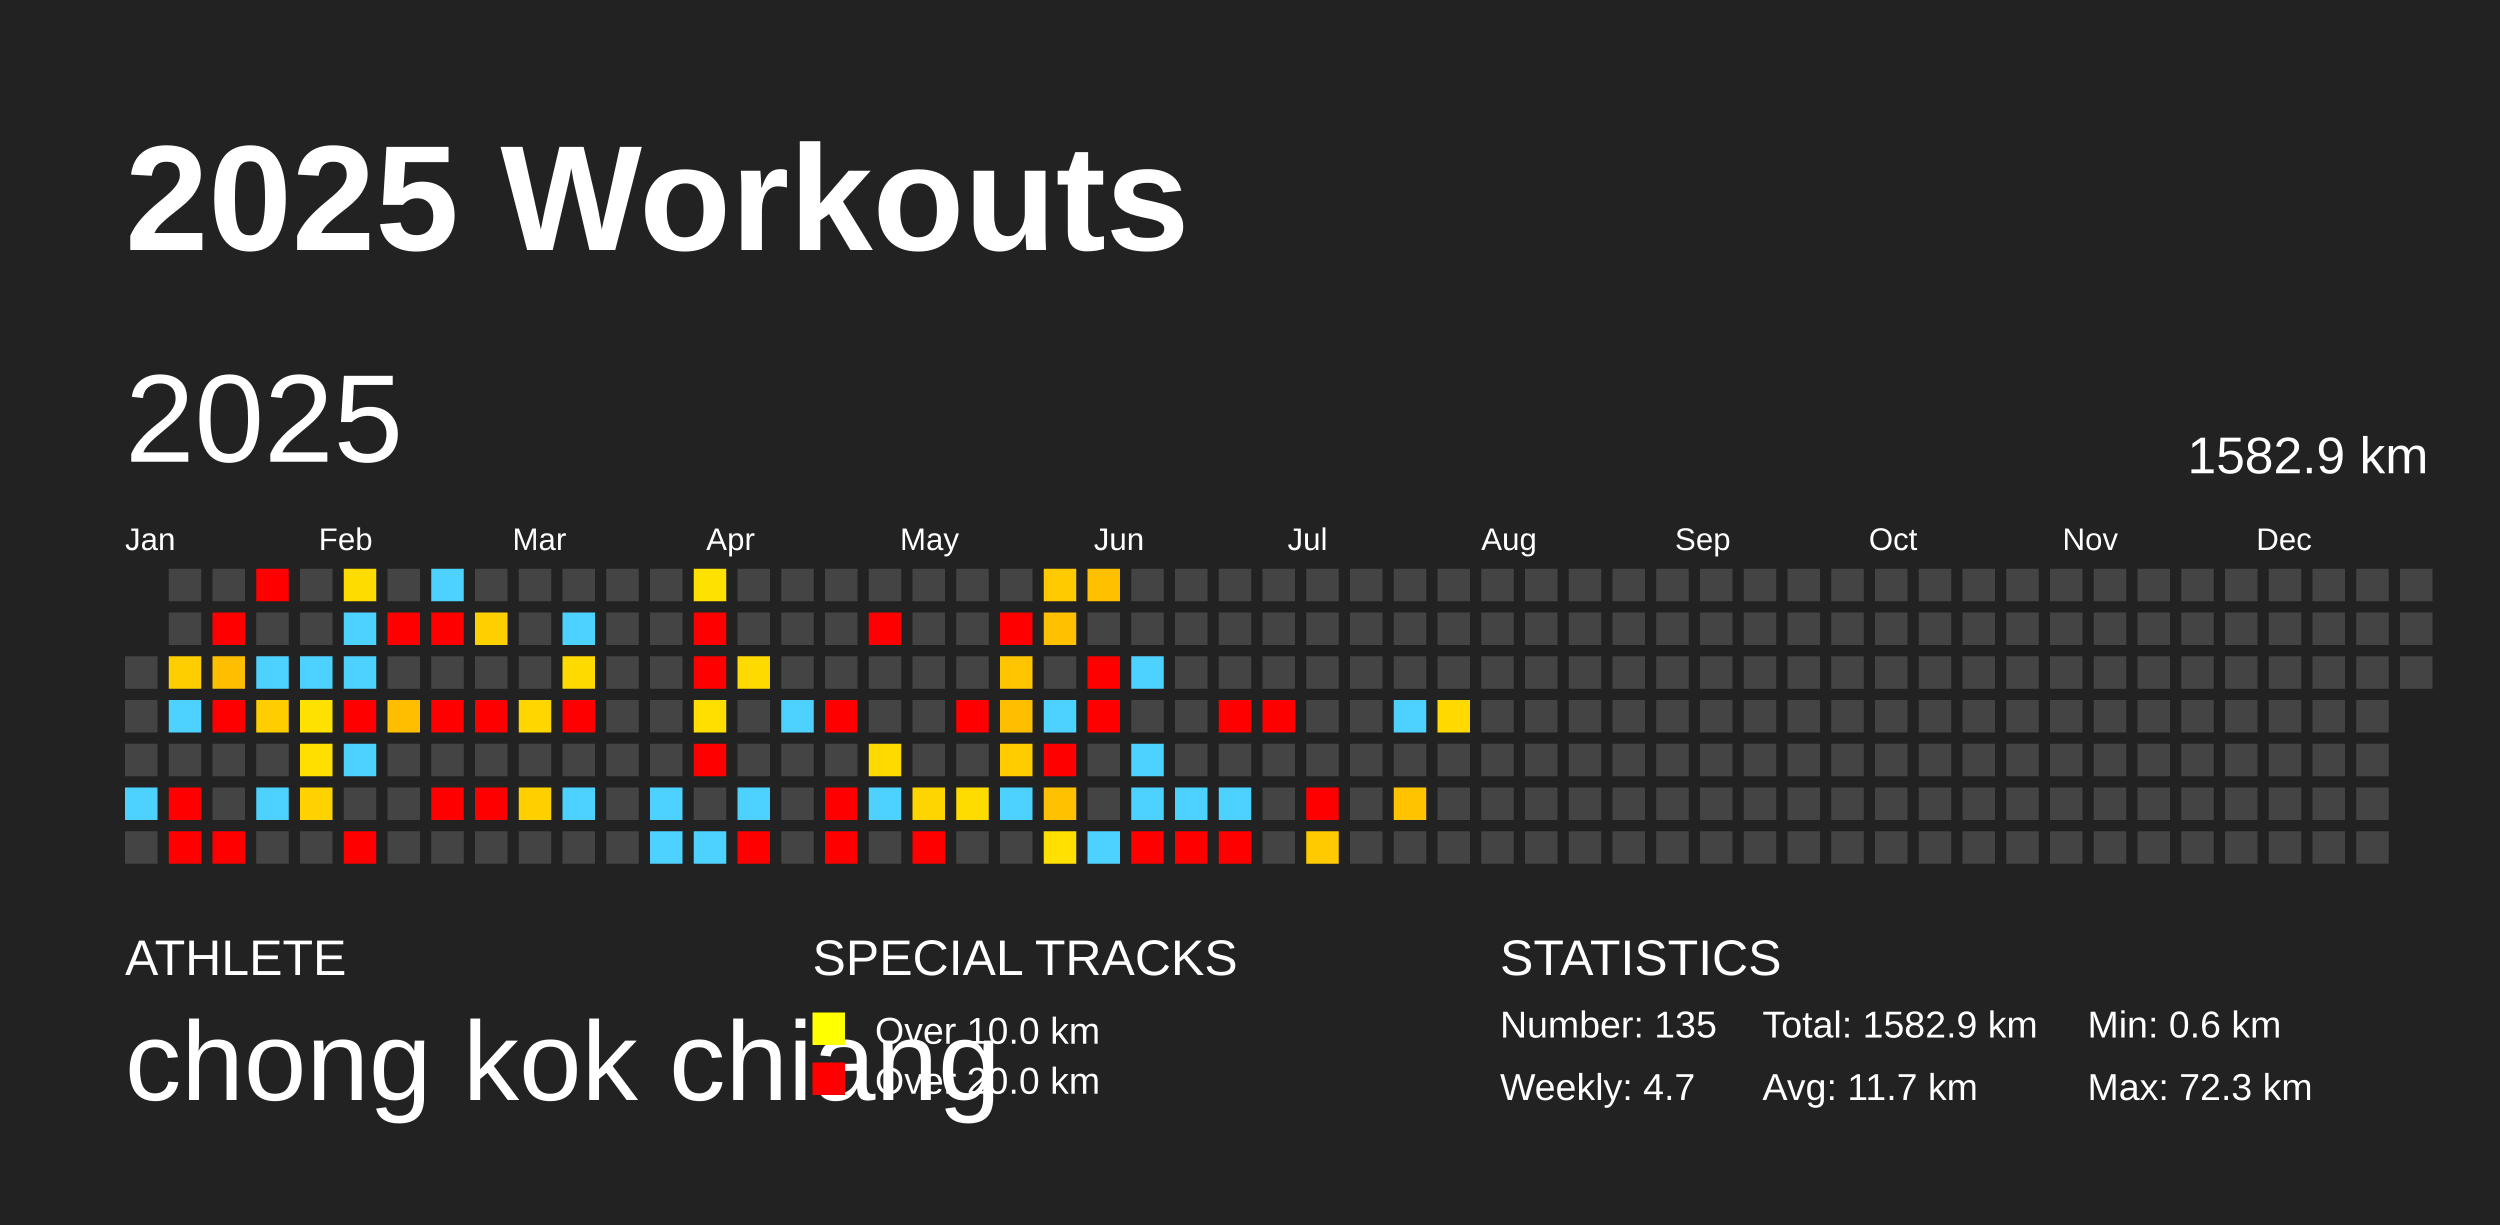
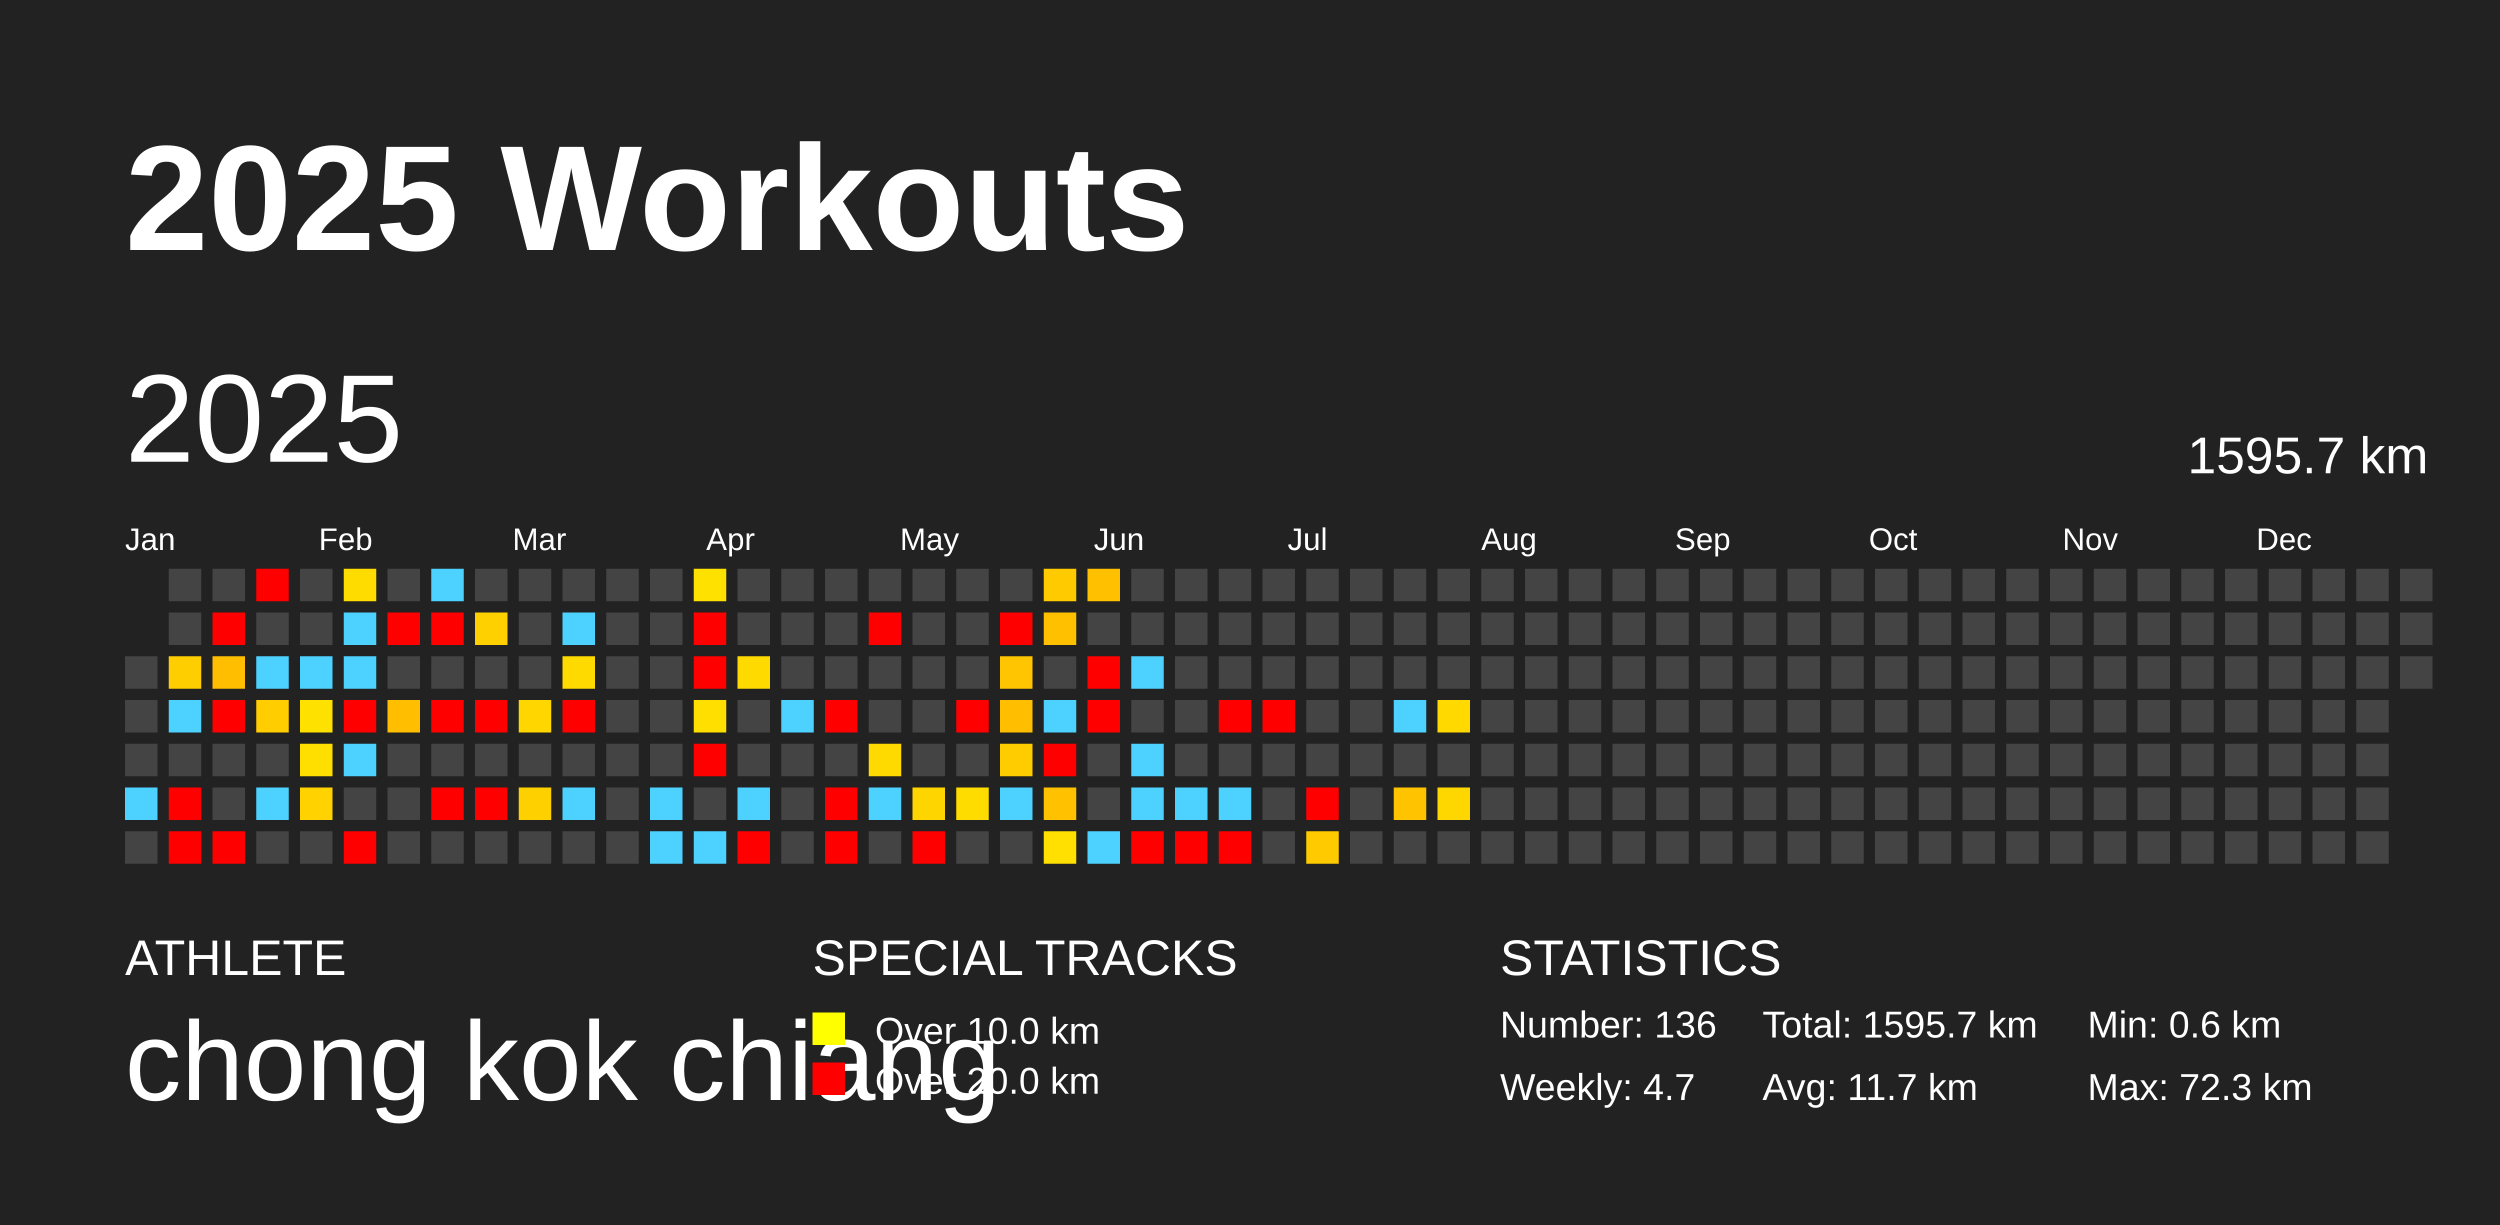
<svg xmlns="http://www.w3.org/2000/svg" baseProfile="full" height="98mm" version="1.1" viewBox="0,0,200,98" width="200mm">
  <defs />
  <rect fill="#222222" height="98" width="200" x="0" y="0" />
  <text fill="#FFFFFF" style="font-size:12px; font-family:Arial; font-weight:bold;" x="10" y="20">2025 Workouts</text>
  <text fill="#FFFFFF" style="font-size:4px; font-family:Arial" x="10" y="78">ATHLETE</text>
  <text fill="#FFFFFF" style="font-size:9px; font-family:Arial" x="10" y="88">chong kok chiang</text>
  <text fill="#FFFFFF" style="font-size:4px; font-family:Arial" x="65" y="78">SPECIAL TRACKS</text>
  <rect fill="yellow" height="2.6" width="2.6" x="65" y="81" />
  <text fill="#FFFFFF" style="font-size:3px; font-family:Arial" x="70" y="83.5">Over 10.0 km</text>
  <rect fill="red" height="2.6" width="2.6" x="65" y="85" />
  <text fill="#FFFFFF" style="font-size:3px; font-family:Arial" x="70" y="87.5">Over 20.0 km</text>
  <text fill="#FFFFFF" style="font-size:4px; font-family:Arial" x="120" y="78">STATISTICS</text>
-   <text fill="#FFFFFF" style="font-size:3px; font-family:Arial" x="120" y="83">Number: 135</text>
+   <text fill="#FFFFFF" style="font-size:3px; font-family:Arial" x="120" y="83">Number: 136</text>
  <text fill="#FFFFFF" style="font-size:3px; font-family:Arial" x="120" y="88">Weekly: 4.7</text>
-   <text fill="#FFFFFF" style="font-size:3px; font-family:Arial" x="141" y="83">Total: 1582.9 km</text>
+   <text fill="#FFFFFF" style="font-size:3px; font-family:Arial" x="141" y="83">Total: 1595.7 km</text>
  <text fill="#FFFFFF" style="font-size:3px; font-family:Arial" x="141" y="88">Avg: 11.7 km</text>
  <text fill="#FFFFFF" style="font-size:3px; font-family:Arial" x="167" y="83">Min: 0.6 km</text>
  <text fill="#FFFFFF" style="font-size:3px; font-family:Arial" x="167" y="88">Max: 72.3 km</text>
  <text dominant-baseline="hanging" fill="#FFFFFF" style="font-size:10.0px; font-family:Arial;" x="10" y="30">2025</text>
-   <text dominant-baseline="hanging" fill="#FFFFFF" style="font-size:4.125px; font-family:Arial;" x="175" y="35">1582.9 km</text>
+   <text dominant-baseline="hanging" fill="#FFFFFF" style="font-size:4.125px; font-family:Arial;" x="175" y="35">1595.7 km</text>
  <text fill="#FFFFFF" style="font-size:2.5px; font-family:Arial" x="10.0" y="44">Jan</text>
  <text fill="#FFFFFF" style="font-size:2.5px; font-family:Arial" x="25.5" y="44">Feb</text>
  <text fill="#FFFFFF" style="font-size:2.5px; font-family:Arial" x="41.0" y="44">Mar</text>
  <text fill="#FFFFFF" style="font-size:2.5px; font-family:Arial" x="56.5" y="44">Apr</text>
  <text fill="#FFFFFF" style="font-size:2.5px; font-family:Arial" x="72.0" y="44">May</text>
  <text fill="#FFFFFF" style="font-size:2.5px; font-family:Arial" x="87.5" y="44">Jun</text>
  <text fill="#FFFFFF" style="font-size:2.5px; font-family:Arial" x="103.0" y="44">Jul</text>
  <text fill="#FFFFFF" style="font-size:2.5px; font-family:Arial" x="118.5" y="44">Aug</text>
  <text fill="#FFFFFF" style="font-size:2.5px; font-family:Arial" x="134.0" y="44">Sep</text>
  <text fill="#FFFFFF" style="font-size:2.5px; font-family:Arial" x="149.5" y="44">Oct</text>
  <text fill="#FFFFFF" style="font-size:2.5px; font-family:Arial" x="165.0" y="44">Nov</text>
  <text fill="#FFFFFF" style="font-size:2.5px; font-family:Arial" x="180.5" y="44">Dec</text>
  <rect fill="#444444" height="2.6" width="2.6" x="10.0" y="52.5" />
  <rect fill="#444444" height="2.6" width="2.6" x="10.0" y="56.0" />
  <rect fill="#444444" height="2.6" width="2.6" x="10.0" y="59.5" />
  <rect fill="#4dd2ff" height="2.6" width="2.6" x="10.0" y="63.0" />
  <rect fill="#444444" height="2.6" width="2.6" x="10.0" y="66.5" />
  <rect fill="#444444" height="2.6" width="2.6" x="13.5" y="45.5" />
  <rect fill="#444444" height="2.6" width="2.6" x="13.5" y="49.0" />
  <rect fill="#ffce00" height="2.6" width="2.6" x="13.5" y="52.5" />
  <rect fill="#4dd2ff" height="2.6" width="2.6" x="13.5" y="56.0" />
  <rect fill="#444444" height="2.6" width="2.6" x="13.5" y="59.5" />
  <rect fill="red" height="2.6" width="2.6" x="13.5" y="63.0" />
  <rect fill="red" height="2.6" width="2.6" x="13.5" y="66.5" />
  <rect fill="#444444" height="2.6" width="2.6" x="17.0" y="45.5" />
  <rect fill="red" height="2.6" width="2.6" x="17.0" y="49.0" />
  <rect fill="#ffbf00" height="2.6" width="2.6" x="17.0" y="52.5" />
  <rect fill="red" height="2.6" width="2.6" x="17.0" y="56.0" />
  <rect fill="#444444" height="2.6" width="2.6" x="17.0" y="59.5" />
  <rect fill="#444444" height="2.6" width="2.6" x="17.0" y="63.0" />
  <rect fill="red" height="2.6" width="2.6" x="17.0" y="66.5" />
  <rect fill="red" height="2.6" width="2.6" x="20.5" y="45.5" />
  <rect fill="#444444" height="2.6" width="2.6" x="20.5" y="49.0" />
  <rect fill="#4dd2ff" height="2.6" width="2.6" x="20.5" y="52.5" />
  <rect fill="#ffcd00" height="2.6" width="2.6" x="20.5" y="56.0" />
  <rect fill="#444444" height="2.6" width="2.6" x="20.5" y="59.5" />
  <rect fill="#4dd2ff" height="2.6" width="2.6" x="20.5" y="63.0" />
  <rect fill="#444444" height="2.6" width="2.6" x="20.5" y="66.5" />
  <rect fill="#444444" height="2.6" width="2.6" x="24.0" y="45.5" />
  <rect fill="#444444" height="2.6" width="2.6" x="24.0" y="49.0" />
  <rect fill="#4dd2ff" height="2.6" width="2.6" x="24.0" y="52.5" />
  <rect fill="#ffe100" height="2.6" width="2.6" x="24.0" y="56.0" />
  <rect fill="#ffdf00" height="2.6" width="2.6" x="24.0" y="59.5" />
  <rect fill="#ffd200" height="2.6" width="2.6" x="24.0" y="63.0" />
  <rect fill="#444444" height="2.6" width="2.6" x="24.0" y="66.5" />
  <rect fill="#ffdc00" height="2.6" width="2.6" x="27.5" y="45.5" />
  <rect fill="#4dd2ff" height="2.6" width="2.6" x="27.5" y="49.0" />
  <rect fill="#4dd2ff" height="2.6" width="2.6" x="27.5" y="52.5" />
  <rect fill="red" height="2.6" width="2.6" x="27.5" y="56.0" />
  <rect fill="#4dd2ff" height="2.6" width="2.6" x="27.5" y="59.5" />
  <rect fill="#444444" height="2.6" width="2.6" x="27.5" y="63.0" />
  <rect fill="red" height="2.6" width="2.6" x="27.5" y="66.5" />
  <rect fill="#444444" height="2.6" width="2.6" x="31.0" y="45.5" />
  <rect fill="red" height="2.6" width="2.6" x="31.0" y="49.0" />
  <rect fill="#444444" height="2.6" width="2.6" x="31.0" y="52.5" />
  <rect fill="#ffbf00" height="2.6" width="2.6" x="31.0" y="56.0" />
  <rect fill="#444444" height="2.6" width="2.6" x="31.0" y="59.5" />
  <rect fill="#444444" height="2.6" width="2.6" x="31.0" y="63.0" />
  <rect fill="#444444" height="2.6" width="2.6" x="31.0" y="66.5" />
  <rect fill="#4dd2ff" height="2.6" width="2.6" x="34.5" y="45.5" />
  <rect fill="red" height="2.6" width="2.6" x="34.5" y="49.0" />
  <rect fill="#444444" height="2.6" width="2.6" x="34.5" y="52.5" />
  <rect fill="red" height="2.6" width="2.6" x="34.5" y="56.0" />
  <rect fill="#444444" height="2.6" width="2.6" x="34.5" y="59.5" />
  <rect fill="red" height="2.6" width="2.6" x="34.5" y="63.0" />
  <rect fill="#444444" height="2.6" width="2.6" x="34.5" y="66.5" />
  <rect fill="#444444" height="2.6" width="2.6" x="38.0" y="45.5" />
  <rect fill="#ffd000" height="2.6" width="2.6" x="38.0" y="49.0" />
  <rect fill="#444444" height="2.6" width="2.6" x="38.0" y="52.5" />
  <rect fill="red" height="2.6" width="2.6" x="38.0" y="56.0" />
  <rect fill="#444444" height="2.6" width="2.6" x="38.0" y="59.5" />
  <rect fill="red" height="2.6" width="2.6" x="38.0" y="63.0" />
  <rect fill="#444444" height="2.6" width="2.6" x="38.0" y="66.5" />
  <rect fill="#444444" height="2.6" width="2.6" x="41.5" y="45.5" />
  <rect fill="#444444" height="2.6" width="2.6" x="41.5" y="49.0" />
  <rect fill="#444444" height="2.6" width="2.6" x="41.5" y="52.5" />
  <rect fill="#ffd600" height="2.6" width="2.6" x="41.5" y="56.0" />
  <rect fill="#444444" height="2.6" width="2.6" x="41.5" y="59.5" />
  <rect fill="#ffd000" height="2.6" width="2.6" x="41.5" y="63.0" />
  <rect fill="#444444" height="2.6" width="2.6" x="41.5" y="66.5" />
  <rect fill="#444444" height="2.6" width="2.6" x="45.0" y="45.5" />
  <rect fill="#4dd2ff" height="2.6" width="2.6" x="45.0" y="49.0" />
  <rect fill="#ffda00" height="2.6" width="2.6" x="45.0" y="52.5" />
  <rect fill="red" height="2.6" width="2.6" x="45.0" y="56.0" />
  <rect fill="#444444" height="2.6" width="2.6" x="45.0" y="59.5" />
  <rect fill="#4dd2ff" height="2.6" width="2.6" x="45.0" y="63.0" />
  <rect fill="#444444" height="2.6" width="2.6" x="45.0" y="66.5" />
  <rect fill="#444444" height="2.6" width="2.6" x="48.5" y="45.5" />
  <rect fill="#444444" height="2.6" width="2.6" x="48.5" y="49.0" />
  <rect fill="#444444" height="2.6" width="2.6" x="48.5" y="52.5" />
  <rect fill="#444444" height="2.6" width="2.6" x="48.5" y="56.0" />
  <rect fill="#444444" height="2.6" width="2.6" x="48.5" y="59.5" />
  <rect fill="#444444" height="2.6" width="2.6" x="48.5" y="63.0" />
  <rect fill="#444444" height="2.6" width="2.6" x="48.5" y="66.5" />
  <rect fill="#444444" height="2.6" width="2.6" x="52.0" y="45.5" />
  <rect fill="#444444" height="2.6" width="2.6" x="52.0" y="49.0" />
  <rect fill="#444444" height="2.6" width="2.6" x="52.0" y="52.5" />
  <rect fill="#444444" height="2.6" width="2.6" x="52.0" y="56.0" />
  <rect fill="#444444" height="2.6" width="2.6" x="52.0" y="59.5" />
  <rect fill="#4dd2ff" height="2.6" width="2.6" x="52.0" y="63.0" />
  <rect fill="#4dd2ff" height="2.6" width="2.6" x="52.0" y="66.5" />
  <rect fill="#ffe100" height="2.6" width="2.6" x="55.5" y="45.5" />
  <rect fill="red" height="2.6" width="2.6" x="55.5" y="49.0" />
  <rect fill="red" height="2.6" width="2.6" x="55.5" y="52.5" />
  <rect fill="#ffdf00" height="2.6" width="2.6" x="55.5" y="56.0" />
  <rect fill="red" height="2.6" width="2.6" x="55.5" y="59.5" />
  <rect fill="#444444" height="2.6" width="2.6" x="55.5" y="63.0" />
  <rect fill="#4dd2ff" height="2.6" width="2.6" x="55.5" y="66.5" />
  <rect fill="#444444" height="2.6" width="2.6" x="59.0" y="45.5" />
  <rect fill="#444444" height="2.6" width="2.6" x="59.0" y="49.0" />
  <rect fill="#ffda00" height="2.6" width="2.6" x="59.0" y="52.5" />
  <rect fill="#444444" height="2.6" width="2.6" x="59.0" y="56.0" />
  <rect fill="#444444" height="2.6" width="2.6" x="59.0" y="59.5" />
  <rect fill="#4dd2ff" height="2.6" width="2.6" x="59.0" y="63.0" />
  <rect fill="red" height="2.6" width="2.6" x="59.0" y="66.5" />
  <rect fill="#444444" height="2.6" width="2.6" x="62.5" y="45.5" />
  <rect fill="#444444" height="2.6" width="2.6" x="62.5" y="49.0" />
  <rect fill="#444444" height="2.6" width="2.6" x="62.5" y="52.5" />
  <rect fill="#4dd2ff" height="2.6" width="2.6" x="62.5" y="56.0" />
  <rect fill="#444444" height="2.6" width="2.6" x="62.5" y="59.5" />
  <rect fill="#444444" height="2.6" width="2.6" x="62.5" y="63.0" />
  <rect fill="#444444" height="2.6" width="2.6" x="62.5" y="66.5" />
  <rect fill="#444444" height="2.6" width="2.6" x="66.0" y="45.5" />
  <rect fill="#444444" height="2.6" width="2.6" x="66.0" y="49.0" />
  <rect fill="#444444" height="2.6" width="2.6" x="66.0" y="52.5" />
  <rect fill="red" height="2.6" width="2.6" x="66.0" y="56.0" />
  <rect fill="#444444" height="2.6" width="2.6" x="66.0" y="59.5" />
  <rect fill="red" height="2.6" width="2.6" x="66.0" y="63.0" />
  <rect fill="red" height="2.6" width="2.6" x="66.0" y="66.5" />
  <rect fill="#444444" height="2.6" width="2.6" x="69.5" y="45.5" />
  <rect fill="red" height="2.6" width="2.6" x="69.5" y="49.0" />
  <rect fill="#444444" height="2.6" width="2.6" x="69.5" y="52.5" />
  <rect fill="#444444" height="2.6" width="2.6" x="69.5" y="56.0" />
  <rect fill="#ffda00" height="2.6" width="2.6" x="69.5" y="59.5" />
  <rect fill="#4dd2ff" height="2.6" width="2.6" x="69.5" y="63.0" />
  <rect fill="#444444" height="2.6" width="2.6" x="69.5" y="66.5" />
  <rect fill="#444444" height="2.6" width="2.6" x="73.0" y="45.5" />
  <rect fill="#444444" height="2.6" width="2.6" x="73.0" y="49.0" />
  <rect fill="#444444" height="2.6" width="2.6" x="73.0" y="52.5" />
  <rect fill="#444444" height="2.6" width="2.6" x="73.0" y="56.0" />
  <rect fill="#444444" height="2.6" width="2.6" x="73.0" y="59.5" />
  <rect fill="#ffd500" height="2.6" width="2.6" x="73.0" y="63.0" />
  <rect fill="red" height="2.6" width="2.6" x="73.0" y="66.5" />
  <rect fill="#444444" height="2.6" width="2.6" x="76.5" y="45.5" />
  <rect fill="#444444" height="2.6" width="2.6" x="76.5" y="49.0" />
  <rect fill="#444444" height="2.6" width="2.6" x="76.5" y="52.5" />
  <rect fill="red" height="2.6" width="2.6" x="76.5" y="56.0" />
  <rect fill="#444444" height="2.6" width="2.6" x="76.5" y="59.5" />
  <rect fill="#ffdc00" height="2.6" width="2.6" x="76.5" y="63.0" />
  <rect fill="#444444" height="2.6" width="2.6" x="76.5" y="66.5" />
  <rect fill="#444444" height="2.6" width="2.6" x="80.0" y="45.5" />
  <rect fill="red" height="2.6" width="2.6" x="80.0" y="49.0" />
  <rect fill="#ffc500" height="2.6" width="2.6" x="80.0" y="52.5" />
  <rect fill="#ffbf00" height="2.6" width="2.6" x="80.0" y="56.0" />
  <rect fill="#ffcc00" height="2.6" width="2.6" x="80.0" y="59.5" />
  <rect fill="#4dd2ff" height="2.6" width="2.6" x="80.0" y="63.0" />
  <rect fill="#444444" height="2.6" width="2.6" x="80.0" y="66.5" />
  <rect fill="#ffca00" height="2.6" width="2.6" x="83.5" y="45.5" />
  <rect fill="#ffc000" height="2.6" width="2.6" x="83.5" y="49.0" />
  <rect fill="#444444" height="2.6" width="2.6" x="83.5" y="52.5" />
  <rect fill="#4dd2ff" height="2.6" width="2.6" x="83.5" y="56.0" />
  <rect fill="red" height="2.6" width="2.6" x="83.5" y="59.5" />
  <rect fill="#ffc100" height="2.6" width="2.6" x="83.5" y="63.0" />
  <rect fill="#ffe000" height="2.6" width="2.6" x="83.5" y="66.5" />
  <rect fill="#ffc000" height="2.6" width="2.6" x="87.0" y="45.5" />
  <rect fill="#444444" height="2.6" width="2.6" x="87.0" y="49.0" />
  <rect fill="red" height="2.6" width="2.6" x="87.0" y="52.5" />
  <rect fill="red" height="2.6" width="2.6" x="87.0" y="56.0" />
  <rect fill="#444444" height="2.6" width="2.6" x="87.0" y="59.5" />
  <rect fill="#444444" height="2.6" width="2.6" x="87.0" y="63.0" />
  <rect fill="#4dd2ff" height="2.6" width="2.6" x="87.0" y="66.5" />
  <rect fill="#444444" height="2.6" width="2.6" x="90.5" y="45.5" />
  <rect fill="#444444" height="2.6" width="2.6" x="90.5" y="49.0" />
  <rect fill="#4dd2ff" height="2.6" width="2.6" x="90.5" y="52.5" />
  <rect fill="#444444" height="2.6" width="2.6" x="90.5" y="56.0" />
  <rect fill="#4dd2ff" height="2.6" width="2.6" x="90.5" y="59.5" />
  <rect fill="#4dd2ff" height="2.6" width="2.6" x="90.5" y="63.0" />
  <rect fill="red" height="2.6" width="2.6" x="90.5" y="66.5" />
  <rect fill="#444444" height="2.6" width="2.6" x="94.0" y="45.5" />
  <rect fill="#444444" height="2.6" width="2.6" x="94.0" y="49.0" />
  <rect fill="#444444" height="2.6" width="2.6" x="94.0" y="52.5" />
  <rect fill="#444444" height="2.6" width="2.6" x="94.0" y="56.0" />
  <rect fill="#444444" height="2.6" width="2.6" x="94.0" y="59.5" />
  <rect fill="#4dd2ff" height="2.6" width="2.6" x="94.0" y="63.0" />
  <rect fill="red" height="2.6" width="2.6" x="94.0" y="66.5" />
  <rect fill="#444444" height="2.6" width="2.6" x="97.5" y="45.5" />
  <rect fill="#444444" height="2.6" width="2.6" x="97.5" y="49.0" />
  <rect fill="#444444" height="2.6" width="2.6" x="97.5" y="52.5" />
  <rect fill="red" height="2.6" width="2.6" x="97.5" y="56.0" />
  <rect fill="#444444" height="2.6" width="2.6" x="97.5" y="59.5" />
  <rect fill="#4dd2ff" height="2.6" width="2.6" x="97.5" y="63.0" />
  <rect fill="red" height="2.6" width="2.6" x="97.5" y="66.5" />
  <rect fill="#444444" height="2.6" width="2.6" x="101.0" y="45.5" />
  <rect fill="#444444" height="2.6" width="2.6" x="101.0" y="49.0" />
  <rect fill="#444444" height="2.6" width="2.6" x="101.0" y="52.5" />
  <rect fill="red" height="2.6" width="2.6" x="101.0" y="56.0" />
  <rect fill="#444444" height="2.6" width="2.6" x="101.0" y="59.5" />
  <rect fill="#444444" height="2.6" width="2.6" x="101.0" y="63.0" />
  <rect fill="#444444" height="2.6" width="2.6" x="101.0" y="66.5" />
  <rect fill="#444444" height="2.6" width="2.6" x="104.5" y="45.5" />
  <rect fill="#444444" height="2.6" width="2.6" x="104.5" y="49.0" />
  <rect fill="#444444" height="2.6" width="2.6" x="104.5" y="52.5" />
  <rect fill="#444444" height="2.6" width="2.6" x="104.5" y="56.0" />
  <rect fill="#444444" height="2.6" width="2.6" x="104.5" y="59.5" />
  <rect fill="red" height="2.6" width="2.6" x="104.5" y="63.0" />
  <rect fill="#ffcb00" height="2.6" width="2.6" x="104.5" y="66.5" />
  <rect fill="#444444" height="2.6" width="2.6" x="108.0" y="45.5" />
  <rect fill="#444444" height="2.6" width="2.6" x="108.0" y="49.0" />
  <rect fill="#444444" height="2.6" width="2.6" x="108.0" y="52.5" />
  <rect fill="#444444" height="2.6" width="2.6" x="108.0" y="56.0" />
  <rect fill="#444444" height="2.6" width="2.6" x="108.0" y="59.5" />
  <rect fill="#444444" height="2.6" width="2.6" x="108.0" y="63.0" />
  <rect fill="#444444" height="2.6" width="2.6" x="108.0" y="66.5" />
  <rect fill="#444444" height="2.6" width="2.6" x="111.5" y="45.5" />
  <rect fill="#444444" height="2.6" width="2.6" x="111.5" y="49.0" />
  <rect fill="#444444" height="2.6" width="2.6" x="111.5" y="52.5" />
  <rect fill="#4dd2ff" height="2.6" width="2.6" x="111.5" y="56.0" />
  <rect fill="#444444" height="2.6" width="2.6" x="111.5" y="59.5" />
  <rect fill="#ffc300" height="2.6" width="2.6" x="111.5" y="63.0" />
  <rect fill="#444444" height="2.6" width="2.6" x="111.5" y="66.5" />
  <rect fill="#444444" height="2.6" width="2.6" x="115.0" y="45.5" />
  <rect fill="#444444" height="2.6" width="2.6" x="115.0" y="49.0" />
  <rect fill="#444444" height="2.6" width="2.6" x="115.0" y="52.5" />
  <rect fill="#ffd900" height="2.6" width="2.6" x="115.0" y="56.0" />
  <rect fill="#444444" height="2.6" width="2.6" x="115.0" y="59.5" />
-   <rect fill="#444444" height="2.6" width="2.6" x="115.0" y="63.0" />
+   <rect fill="#ffd700" height="2.6" width="2.6" x="115.0" y="63.0" />
  <rect fill="#444444" height="2.6" width="2.6" x="115.0" y="66.5" />
  <rect fill="#444444" height="2.6" width="2.6" x="118.5" y="45.5" />
  <rect fill="#444444" height="2.6" width="2.6" x="118.5" y="49.0" />
  <rect fill="#444444" height="2.6" width="2.6" x="118.5" y="52.5" />
  <rect fill="#444444" height="2.6" width="2.6" x="118.5" y="56.0" />
  <rect fill="#444444" height="2.6" width="2.6" x="118.5" y="59.5" />
  <rect fill="#444444" height="2.6" width="2.6" x="118.5" y="63.0" />
  <rect fill="#444444" height="2.6" width="2.6" x="118.5" y="66.5" />
  <rect fill="#444444" height="2.6" width="2.6" x="122.0" y="45.5" />
  <rect fill="#444444" height="2.6" width="2.6" x="122.0" y="49.0" />
  <rect fill="#444444" height="2.6" width="2.6" x="122.0" y="52.5" />
  <rect fill="#444444" height="2.6" width="2.6" x="122.0" y="56.0" />
  <rect fill="#444444" height="2.6" width="2.6" x="122.0" y="59.5" />
  <rect fill="#444444" height="2.6" width="2.6" x="122.0" y="63.0" />
  <rect fill="#444444" height="2.6" width="2.6" x="122.0" y="66.5" />
  <rect fill="#444444" height="2.6" width="2.6" x="125.5" y="45.5" />
  <rect fill="#444444" height="2.6" width="2.6" x="125.5" y="49.0" />
  <rect fill="#444444" height="2.6" width="2.6" x="125.5" y="52.5" />
  <rect fill="#444444" height="2.6" width="2.6" x="125.5" y="56.0" />
  <rect fill="#444444" height="2.6" width="2.6" x="125.5" y="59.5" />
  <rect fill="#444444" height="2.6" width="2.6" x="125.5" y="63.0" />
  <rect fill="#444444" height="2.6" width="2.6" x="125.5" y="66.5" />
  <rect fill="#444444" height="2.6" width="2.6" x="129.0" y="45.5" />
  <rect fill="#444444" height="2.6" width="2.6" x="129.0" y="49.0" />
  <rect fill="#444444" height="2.6" width="2.6" x="129.0" y="52.5" />
  <rect fill="#444444" height="2.6" width="2.6" x="129.0" y="56.0" />
  <rect fill="#444444" height="2.6" width="2.6" x="129.0" y="59.5" />
  <rect fill="#444444" height="2.6" width="2.6" x="129.0" y="63.0" />
  <rect fill="#444444" height="2.6" width="2.6" x="129.0" y="66.5" />
  <rect fill="#444444" height="2.6" width="2.6" x="132.5" y="45.5" />
  <rect fill="#444444" height="2.6" width="2.6" x="132.5" y="49.0" />
  <rect fill="#444444" height="2.6" width="2.6" x="132.5" y="52.5" />
  <rect fill="#444444" height="2.6" width="2.6" x="132.5" y="56.0" />
  <rect fill="#444444" height="2.6" width="2.6" x="132.5" y="59.5" />
  <rect fill="#444444" height="2.6" width="2.6" x="132.5" y="63.0" />
  <rect fill="#444444" height="2.6" width="2.6" x="132.5" y="66.5" />
  <rect fill="#444444" height="2.6" width="2.6" x="136.0" y="45.5" />
  <rect fill="#444444" height="2.6" width="2.6" x="136.0" y="49.0" />
  <rect fill="#444444" height="2.6" width="2.6" x="136.0" y="52.5" />
  <rect fill="#444444" height="2.6" width="2.6" x="136.0" y="56.0" />
  <rect fill="#444444" height="2.6" width="2.6" x="136.0" y="59.5" />
  <rect fill="#444444" height="2.6" width="2.6" x="136.0" y="63.0" />
  <rect fill="#444444" height="2.6" width="2.6" x="136.0" y="66.5" />
  <rect fill="#444444" height="2.6" width="2.6" x="139.5" y="45.5" />
  <rect fill="#444444" height="2.6" width="2.6" x="139.5" y="49.0" />
  <rect fill="#444444" height="2.6" width="2.6" x="139.5" y="52.5" />
  <rect fill="#444444" height="2.6" width="2.6" x="139.5" y="56.0" />
  <rect fill="#444444" height="2.6" width="2.6" x="139.5" y="59.5" />
  <rect fill="#444444" height="2.6" width="2.6" x="139.5" y="63.0" />
  <rect fill="#444444" height="2.6" width="2.6" x="139.5" y="66.5" />
  <rect fill="#444444" height="2.6" width="2.6" x="143.0" y="45.5" />
  <rect fill="#444444" height="2.6" width="2.6" x="143.0" y="49.0" />
  <rect fill="#444444" height="2.6" width="2.6" x="143.0" y="52.5" />
  <rect fill="#444444" height="2.6" width="2.6" x="143.0" y="56.0" />
  <rect fill="#444444" height="2.6" width="2.6" x="143.0" y="59.5" />
  <rect fill="#444444" height="2.6" width="2.6" x="143.0" y="63.0" />
  <rect fill="#444444" height="2.6" width="2.6" x="143.0" y="66.5" />
  <rect fill="#444444" height="2.6" width="2.6" x="146.5" y="45.5" />
  <rect fill="#444444" height="2.6" width="2.6" x="146.5" y="49.0" />
  <rect fill="#444444" height="2.6" width="2.6" x="146.5" y="52.5" />
  <rect fill="#444444" height="2.6" width="2.6" x="146.5" y="56.0" />
  <rect fill="#444444" height="2.6" width="2.6" x="146.5" y="59.5" />
  <rect fill="#444444" height="2.6" width="2.6" x="146.5" y="63.0" />
  <rect fill="#444444" height="2.6" width="2.6" x="146.5" y="66.5" />
  <rect fill="#444444" height="2.6" width="2.6" x="150.0" y="45.5" />
  <rect fill="#444444" height="2.6" width="2.6" x="150.0" y="49.0" />
  <rect fill="#444444" height="2.6" width="2.6" x="150.0" y="52.5" />
  <rect fill="#444444" height="2.6" width="2.6" x="150.0" y="56.0" />
  <rect fill="#444444" height="2.6" width="2.6" x="150.0" y="59.5" />
  <rect fill="#444444" height="2.6" width="2.6" x="150.0" y="63.0" />
  <rect fill="#444444" height="2.6" width="2.6" x="150.0" y="66.5" />
  <rect fill="#444444" height="2.6" width="2.6" x="153.5" y="45.5" />
  <rect fill="#444444" height="2.6" width="2.6" x="153.5" y="49.0" />
  <rect fill="#444444" height="2.6" width="2.6" x="153.5" y="52.5" />
  <rect fill="#444444" height="2.6" width="2.6" x="153.5" y="56.0" />
  <rect fill="#444444" height="2.6" width="2.6" x="153.5" y="59.5" />
  <rect fill="#444444" height="2.6" width="2.6" x="153.5" y="63.0" />
  <rect fill="#444444" height="2.6" width="2.6" x="153.5" y="66.5" />
  <rect fill="#444444" height="2.6" width="2.6" x="157.0" y="45.5" />
  <rect fill="#444444" height="2.6" width="2.6" x="157.0" y="49.0" />
  <rect fill="#444444" height="2.6" width="2.6" x="157.0" y="52.5" />
  <rect fill="#444444" height="2.6" width="2.6" x="157.0" y="56.0" />
  <rect fill="#444444" height="2.6" width="2.6" x="157.0" y="59.5" />
  <rect fill="#444444" height="2.6" width="2.6" x="157.0" y="63.0" />
  <rect fill="#444444" height="2.6" width="2.6" x="157.0" y="66.5" />
  <rect fill="#444444" height="2.6" width="2.6" x="160.5" y="45.5" />
  <rect fill="#444444" height="2.6" width="2.6" x="160.5" y="49.0" />
  <rect fill="#444444" height="2.6" width="2.6" x="160.5" y="52.5" />
  <rect fill="#444444" height="2.6" width="2.6" x="160.5" y="56.0" />
  <rect fill="#444444" height="2.6" width="2.6" x="160.5" y="59.5" />
  <rect fill="#444444" height="2.6" width="2.6" x="160.5" y="63.0" />
  <rect fill="#444444" height="2.6" width="2.6" x="160.5" y="66.5" />
  <rect fill="#444444" height="2.6" width="2.6" x="164.0" y="45.5" />
  <rect fill="#444444" height="2.6" width="2.6" x="164.0" y="49.0" />
  <rect fill="#444444" height="2.6" width="2.6" x="164.0" y="52.5" />
  <rect fill="#444444" height="2.6" width="2.6" x="164.0" y="56.0" />
  <rect fill="#444444" height="2.6" width="2.6" x="164.0" y="59.5" />
  <rect fill="#444444" height="2.6" width="2.6" x="164.0" y="63.0" />
  <rect fill="#444444" height="2.6" width="2.6" x="164.0" y="66.5" />
  <rect fill="#444444" height="2.6" width="2.6" x="167.5" y="45.5" />
  <rect fill="#444444" height="2.6" width="2.6" x="167.5" y="49.0" />
  <rect fill="#444444" height="2.6" width="2.6" x="167.5" y="52.5" />
  <rect fill="#444444" height="2.6" width="2.6" x="167.5" y="56.0" />
  <rect fill="#444444" height="2.6" width="2.6" x="167.5" y="59.5" />
  <rect fill="#444444" height="2.6" width="2.6" x="167.5" y="63.0" />
  <rect fill="#444444" height="2.6" width="2.6" x="167.5" y="66.5" />
  <rect fill="#444444" height="2.6" width="2.6" x="171.0" y="45.5" />
  <rect fill="#444444" height="2.6" width="2.6" x="171.0" y="49.0" />
  <rect fill="#444444" height="2.6" width="2.6" x="171.0" y="52.5" />
  <rect fill="#444444" height="2.6" width="2.6" x="171.0" y="56.0" />
  <rect fill="#444444" height="2.6" width="2.6" x="171.0" y="59.5" />
  <rect fill="#444444" height="2.6" width="2.6" x="171.0" y="63.0" />
  <rect fill="#444444" height="2.6" width="2.6" x="171.0" y="66.5" />
  <rect fill="#444444" height="2.6" width="2.6" x="174.5" y="45.5" />
  <rect fill="#444444" height="2.6" width="2.6" x="174.5" y="49.0" />
  <rect fill="#444444" height="2.6" width="2.6" x="174.5" y="52.5" />
  <rect fill="#444444" height="2.6" width="2.6" x="174.5" y="56.0" />
  <rect fill="#444444" height="2.6" width="2.6" x="174.5" y="59.5" />
  <rect fill="#444444" height="2.6" width="2.6" x="174.5" y="63.0" />
  <rect fill="#444444" height="2.6" width="2.6" x="174.5" y="66.5" />
  <rect fill="#444444" height="2.6" width="2.6" x="178.0" y="45.5" />
  <rect fill="#444444" height="2.6" width="2.6" x="178.0" y="49.0" />
  <rect fill="#444444" height="2.6" width="2.6" x="178.0" y="52.5" />
  <rect fill="#444444" height="2.6" width="2.6" x="178.0" y="56.0" />
  <rect fill="#444444" height="2.6" width="2.6" x="178.0" y="59.5" />
  <rect fill="#444444" height="2.6" width="2.6" x="178.0" y="63.0" />
  <rect fill="#444444" height="2.6" width="2.6" x="178.0" y="66.5" />
  <rect fill="#444444" height="2.6" width="2.6" x="181.5" y="45.5" />
  <rect fill="#444444" height="2.6" width="2.6" x="181.5" y="49.0" />
  <rect fill="#444444" height="2.6" width="2.6" x="181.5" y="52.5" />
  <rect fill="#444444" height="2.6" width="2.6" x="181.5" y="56.0" />
  <rect fill="#444444" height="2.6" width="2.6" x="181.5" y="59.5" />
  <rect fill="#444444" height="2.6" width="2.6" x="181.5" y="63.0" />
  <rect fill="#444444" height="2.6" width="2.6" x="181.5" y="66.5" />
  <rect fill="#444444" height="2.6" width="2.6" x="185.0" y="45.5" />
  <rect fill="#444444" height="2.6" width="2.6" x="185.0" y="49.0" />
  <rect fill="#444444" height="2.6" width="2.6" x="185.0" y="52.5" />
  <rect fill="#444444" height="2.6" width="2.6" x="185.0" y="56.0" />
  <rect fill="#444444" height="2.6" width="2.6" x="185.0" y="59.5" />
  <rect fill="#444444" height="2.6" width="2.6" x="185.0" y="63.0" />
  <rect fill="#444444" height="2.6" width="2.6" x="185.0" y="66.5" />
  <rect fill="#444444" height="2.6" width="2.6" x="188.5" y="45.5" />
  <rect fill="#444444" height="2.6" width="2.6" x="188.5" y="49.0" />
  <rect fill="#444444" height="2.6" width="2.6" x="188.5" y="52.5" />
  <rect fill="#444444" height="2.6" width="2.6" x="188.5" y="56.0" />
  <rect fill="#444444" height="2.6" width="2.6" x="188.5" y="59.5" />
  <rect fill="#444444" height="2.6" width="2.6" x="188.5" y="63.0" />
  <rect fill="#444444" height="2.6" width="2.6" x="188.5" y="66.5" />
  <rect fill="#444444" height="2.6" width="2.6" x="192.0" y="45.5" />
  <rect fill="#444444" height="2.6" width="2.6" x="192.0" y="49.0" />
  <rect fill="#444444" height="2.6" width="2.6" x="192.0" y="52.5" />
</svg>
